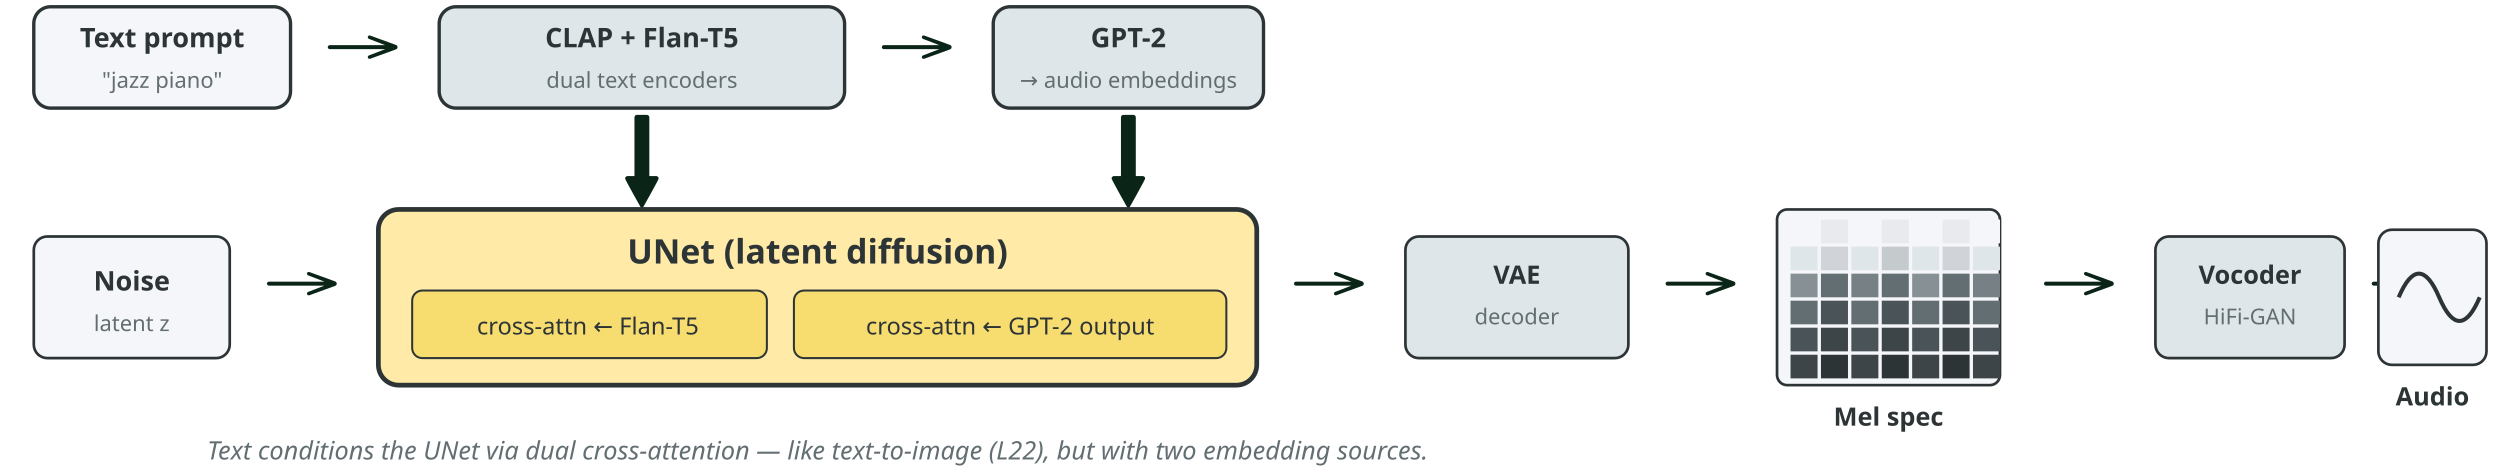
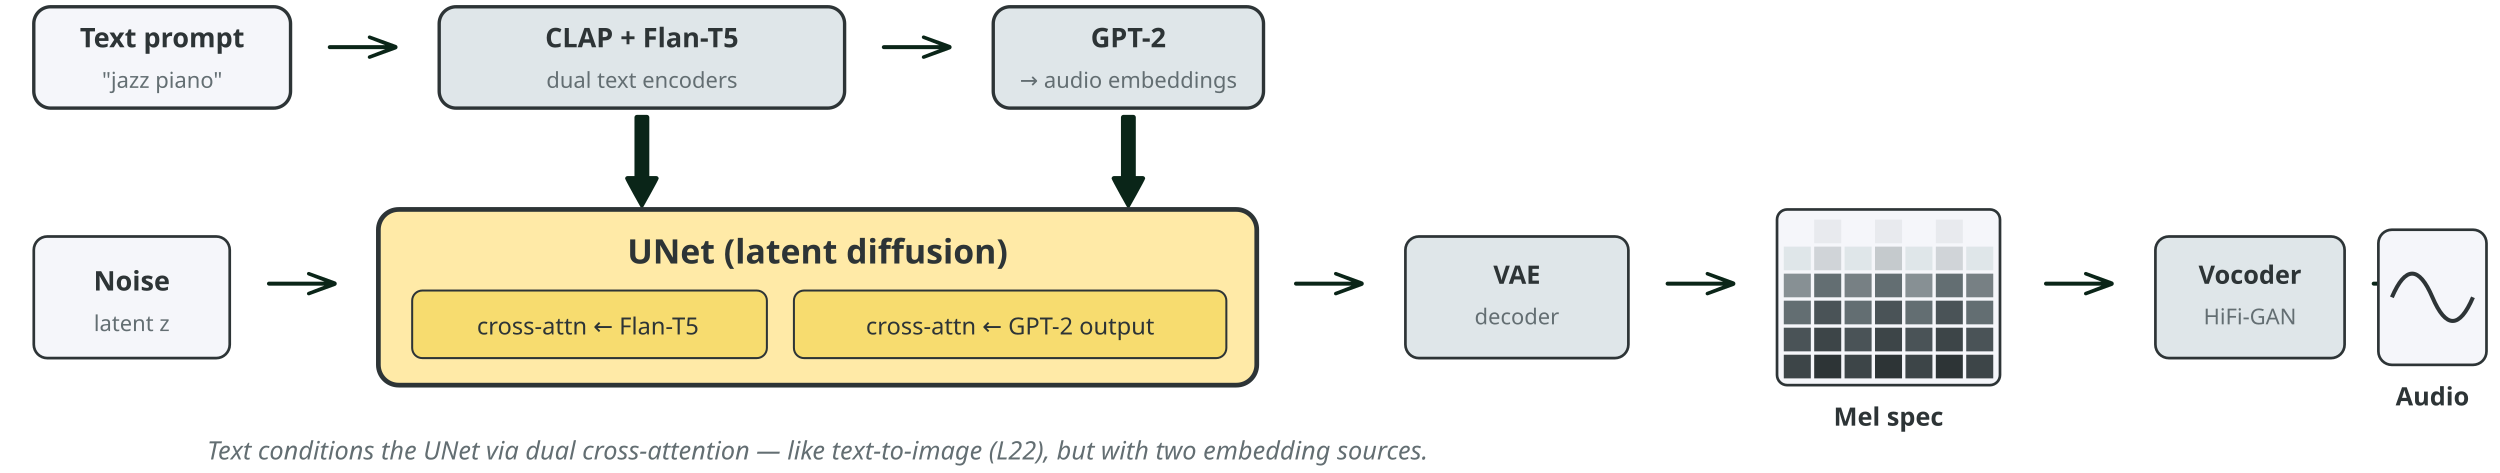
<svg xmlns="http://www.w3.org/2000/svg" viewBox="0 0 740 140">
  <defs>
    <symbol id="ad2-arrow" viewBox="0 0 76.41 27.12">
      <path d="M43.3,1.69c-.92-.1-1.78.32-2.08,1.1-.3.79.06,1.69.83,2.23l1.19.46s0,0,0,0c0,0,0,0,0,0l15.39,5.94H2.98c-1.1,0-2,.9-2,2s.9,2,2,2h55.64l-15.4,5.94s0,0,0,0c0,0,0,0,0,0l-1.17.45c-.77.54-1.14,1.45-.83,2.24.3.78,1.16,1.2,2.09,1.1l1.15-.42s0,0,.01,0c0,0,0,0,0,0l24.98-9.1c2.07-.75,2.06-3.67,0-4.42L44.45,2.11" fill="currentColor" />
    </symbol>
    <symbol id="ad2-darrow" viewBox="0 0 27.12 76.41">
      <path d="M13.56,76.41c0,0,13.56-24,13.56-24.98c0-1.1-.9-2-2-2h-5.56V2c0-1.1-.9-2-2-2h-8c-1.1,0-2,.9-2,2v47.43H2c-1.1,0-2,.9-2,2C0,52.41,13.56,76.41,13.56,76.41z" fill="currentColor" />
    </symbol>
  </defs>
  <rect x="10" y="2" width="76" height="30" rx="5" fill="#f5f6fa" stroke="#2d3436" stroke-width="1" />
  <text x="48" y="14" text-anchor="middle" font-size="8" font-family="Avenir,sans-serif" fill="#2d3436" font-weight="bold">Text prompt</text>
  <text x="48" y="26" text-anchor="middle" font-size="6.5" font-family="Avenir,sans-serif" fill="#636e72">"jazz piano"</text>
  <use href="#ad2-arrow" x="90" y="10" width="36" height="8" style="color: #0a2518" />
  <rect x="130" y="2" width="120" height="30" rx="5" fill="#dfe6e9" stroke="#2d3436" stroke-width="1" />
  <text x="190" y="14" text-anchor="middle" font-size="8" font-family="Avenir,sans-serif" fill="#2d3436" font-weight="bold">CLAP + Flan-T5</text>
  <text x="190" y="26" text-anchor="middle" font-size="6.5" font-family="Avenir,sans-serif" fill="#636e72">dual text encoders</text>
  <use href="#ad2-arrow" x="254" y="10" width="36" height="8" style="color: #0a2518" />
  <rect x="294" y="2" width="80" height="30" rx="5" fill="#dfe6e9" stroke="#2d3436" stroke-width="1" />
  <text x="334" y="14" text-anchor="middle" font-size="8" font-family="Avenir,sans-serif" fill="#2d3436" font-weight="bold">GPT-2</text>
  <text x="334" y="26" text-anchor="middle" font-size="6.5" font-family="Avenir,sans-serif" fill="#636e72">→ audio embeddings</text>
  <use href="#ad2-darrow" x="327" y="34" width="14" height="28" style="color: #0a2518" />
  <use href="#ad2-darrow" x="183" y="34" width="14" height="28" style="color: #0a2518" />
  <rect x="10" y="70" width="58" height="36" rx="4" fill="#f5f6fa" stroke="#2d3436" stroke-width="0.8" />
  <text x="39" y="86" text-anchor="middle" font-size="8" font-family="Avenir,sans-serif" fill="#2d3436" font-weight="bold">Noise</text>
  <text x="39" y="98" text-anchor="middle" font-size="6.5" font-family="Avenir,sans-serif" fill="#636e72">latent z</text>
  <use href="#ad2-arrow" x="72" y="80" width="36" height="8" style="color: #0a2518" />
  <rect x="112" y="62" width="260" height="52" rx="6" fill="#ffeaa7" stroke="#2d3436" stroke-width="1.4" />
  <text x="242" y="78" text-anchor="middle" font-size="10" font-family="Avenir,sans-serif" fill="#2d3436" font-weight="bold">UNet (latent diffusion)</text>
  <rect x="122" y="86" width="105" height="20" rx="3" fill="#f7dc6f" stroke="#2d3436" stroke-width="0.6" />
  <text x="174" y="99" text-anchor="middle" font-size="7" font-family="Avenir,sans-serif" fill="#2d3436">cross-attn ← Flan-T5</text>
  <rect x="235" y="86" width="128" height="20" rx="3" fill="#f7dc6f" stroke="#2d3436" stroke-width="0.6" />
  <text x="299" y="99" text-anchor="middle" font-size="7" font-family="Avenir,sans-serif" fill="#2d3436">cross-attn ← GPT-2 output</text>
  <use href="#ad2-arrow" x="376" y="80" width="36" height="8" style="color: #0a2518" />
  <rect x="416" y="70" width="66" height="36" rx="4" fill="#dfe6e9" stroke="#2d3436" stroke-width="0.8" />
  <text x="449" y="84" text-anchor="middle" font-size="7.5" font-family="Avenir,sans-serif" fill="#2d3436" font-weight="bold">VAE</text>
  <text x="449" y="96" text-anchor="middle" font-size="6.5" font-family="Avenir,sans-serif" fill="#636e72">decoder</text>
  <use href="#ad2-arrow" x="486" y="80" width="36" height="8" style="color: #0a2518" />
  <rect x="526" y="62" width="66" height="52" rx="3" fill="#f5f6fa" stroke="#2d3436" stroke-width="0.8" />
-   <rect x="530" y="65" width="8" height="7" fill="#f5f6fa" />
-   <rect x="539" y="65" width="8" height="7" fill="#e8eaee" />
-   <rect x="548" y="65" width="8" height="7" fill="#f5f6fa" />
-   <rect x="557" y="65" width="8" height="7" fill="#e8eaee" />
-   <rect x="566" y="65" width="8" height="7" fill="#f5f6fa" />
-   <rect x="575" y="65" width="8" height="7" fill="#e8eaee" />
-   <rect x="584" y="65" width="8" height="7" fill="#f5f6fa" />
-   <rect x="530" y="73" width="8" height="7" fill="#dfe6e9" />
-   <rect x="539" y="73" width="8" height="7" fill="#d0d4d8" />
-   <rect x="548" y="73" width="8" height="7" fill="#dfe6e9" />
-   <rect x="557" y="73" width="8" height="7" fill="#c5cacd" />
-   <rect x="566" y="73" width="8" height="7" fill="#dfe6e9" />
-   <rect x="575" y="73" width="8" height="7" fill="#d0d4d8" />
-   <rect x="584" y="73" width="8" height="7" fill="#dfe6e9" />
-   <rect x="530" y="81" width="8" height="7" fill="#879094" />
-   <rect x="539" y="81" width="8" height="7" fill="#636e72" />
-   <rect x="548" y="81" width="8" height="7" fill="#778084" />
-   <rect x="557" y="81" width="8" height="7" fill="#636e72" />
-   <rect x="566" y="81" width="8" height="7" fill="#879094" />
-   <rect x="575" y="81" width="8" height="7" fill="#636e72" />
-   <rect x="584" y="81" width="8" height="7" fill="#778084" />
-   <rect x="530" y="89" width="8" height="7" fill="#636e72" />
-   <rect x="539" y="89" width="8" height="7" fill="#4a5357" />
-   <rect x="548" y="89" width="8" height="7" fill="#636e72" />
-   <rect x="557" y="89" width="8" height="7" fill="#4a5357" />
-   <rect x="566" y="89" width="8" height="7" fill="#636e72" />
-   <rect x="575" y="89" width="8" height="7" fill="#4a5357" />
-   <rect x="584" y="89" width="8" height="7" fill="#636e72" />
-   <rect x="530" y="97" width="8" height="7" fill="#4a5357" />
-   <rect x="539" y="97" width="8" height="7" fill="#3d4548" />
-   <rect x="548" y="97" width="8" height="7" fill="#4a5357" />
-   <rect x="557" y="97" width="8" height="7" fill="#3d4548" />
-   <rect x="566" y="97" width="8" height="7" fill="#4a5357" />
-   <rect x="575" y="97" width="8" height="7" fill="#3d4548" />
-   <rect x="584" y="97" width="8" height="7" fill="#4a5357" />
-   <rect x="530" y="105" width="8" height="7" fill="#3d4548" />
-   <rect x="539" y="105" width="8" height="7" fill="#2d3436" />
-   <rect x="548" y="105" width="8" height="7" fill="#3d4548" />
-   <rect x="557" y="105" width="8" height="7" fill="#2d3436" />
-   <rect x="566" y="105" width="8" height="7" fill="#3d4548" />
-   <rect x="575" y="105" width="8" height="7" fill="#2d3436" />
-   <rect x="584" y="105" width="8" height="7" fill="#3d4548" />
+   <rect x="528" y="65" width="8" height="7" fill="#f5f6fa" />
+   <rect x="537" y="65" width="8" height="7" fill="#e8eaee" />
+   <rect x="546" y="65" width="8" height="7" fill="#f5f6fa" />
+   <rect x="555" y="65" width="8" height="7" fill="#e8eaee" />
+   <rect x="564" y="65" width="8" height="7" fill="#f5f6fa" />
+   <rect x="573" y="65" width="8" height="7" fill="#e8eaee" />
+   <rect x="582" y="65" width="8" height="7" fill="#f5f6fa" />
+   <rect x="528" y="73" width="8" height="7" fill="#dfe6e9" />
+   <rect x="537" y="73" width="8" height="7" fill="#d0d4d8" />
+   <rect x="546" y="73" width="8" height="7" fill="#dfe6e9" />
+   <rect x="555" y="73" width="8" height="7" fill="#c5cacd" />
+   <rect x="564" y="73" width="8" height="7" fill="#dfe6e9" />
+   <rect x="573" y="73" width="8" height="7" fill="#d0d4d8" />
+   <rect x="582" y="73" width="8" height="7" fill="#dfe6e9" />
+   <rect x="528" y="81" width="8" height="7" fill="#879094" />
+   <rect x="537" y="81" width="8" height="7" fill="#636e72" />
+   <rect x="546" y="81" width="8" height="7" fill="#778084" />
+   <rect x="555" y="81" width="8" height="7" fill="#636e72" />
+   <rect x="564" y="81" width="8" height="7" fill="#879094" />
+   <rect x="573" y="81" width="8" height="7" fill="#636e72" />
+   <rect x="582" y="81" width="8" height="7" fill="#778084" />
+   <rect x="528" y="89" width="8" height="7" fill="#636e72" />
+   <rect x="537" y="89" width="8" height="7" fill="#4a5357" />
+   <rect x="546" y="89" width="8" height="7" fill="#636e72" />
+   <rect x="555" y="89" width="8" height="7" fill="#4a5357" />
+   <rect x="564" y="89" width="8" height="7" fill="#636e72" />
+   <rect x="573" y="89" width="8" height="7" fill="#4a5357" />
+   <rect x="582" y="89" width="8" height="7" fill="#636e72" />
+   <rect x="528" y="97" width="8" height="7" fill="#4a5357" />
+   <rect x="537" y="97" width="8" height="7" fill="#3d4548" />
+   <rect x="546" y="97" width="8" height="7" fill="#4a5357" />
+   <rect x="555" y="97" width="8" height="7" fill="#3d4548" />
+   <rect x="564" y="97" width="8" height="7" fill="#4a5357" />
+   <rect x="573" y="97" width="8" height="7" fill="#3d4548" />
+   <rect x="582" y="97" width="8" height="7" fill="#4a5357" />
+   <rect x="528" y="105" width="8" height="7" fill="#3d4548" />
+   <rect x="537" y="105" width="8" height="7" fill="#2d3436" />
+   <rect x="546" y="105" width="8" height="7" fill="#3d4548" />
+   <rect x="555" y="105" width="8" height="7" fill="#2d3436" />
+   <rect x="564" y="105" width="8" height="7" fill="#3d4548" />
+   <rect x="573" y="105" width="8" height="7" fill="#2d3436" />
+   <rect x="582" y="105" width="8" height="7" fill="#3d4548" />
  <text x="559" y="126" text-anchor="middle" font-size="7.5" font-family="Avenir,sans-serif" fill="#2d3436" font-weight="bold">Mel spec</text>
  <use href="#ad2-arrow" x="598" y="80" width="36" height="8" style="color: #0a2518" />
  <rect x="638" y="70" width="56" height="36" rx="4" fill="#dfe6e9" stroke="#2d3436" stroke-width="0.8" />
  <text x="666" y="84" text-anchor="middle" font-size="7.5" font-family="Avenir,sans-serif" fill="#2d3436" font-weight="bold">Vocoder</text>
  <text x="666" y="96" text-anchor="middle" font-size="6.5" font-family="Avenir,sans-serif" fill="#636e72">HiFi-GAN</text>
  <use href="#ad2-arrow" x="698" y="80" width="30" height="8" style="color: #0a2518" />
  <rect x="704" y="68" width="32" height="40" rx="4" fill="#f5f6fa" stroke="#2d3436" stroke-width="0.8" />
-   <path d="M710,88 Q716,74 722,88 Q728,102 734,88" fill="none" stroke="#2d3436" stroke-width="1.2" />
+   <path d="M708,88 Q714,74 720,88 Q726,102 732,88" fill="none" stroke="#2d3436" stroke-width="1.2" />
  <text x="720" y="120" text-anchor="middle" font-size="7.5" font-family="Avenir,sans-serif" fill="#2d3436" font-weight="bold">Audio</text>
  <text x="242" y="136" text-anchor="middle" font-size="7.5" font-family="Avenir,sans-serif" fill="#636e72" font-style="italic">Text conditions the UNet via dual cross-attention — like text-to-image (L22), but with two embedding sources.</text>
</svg>
